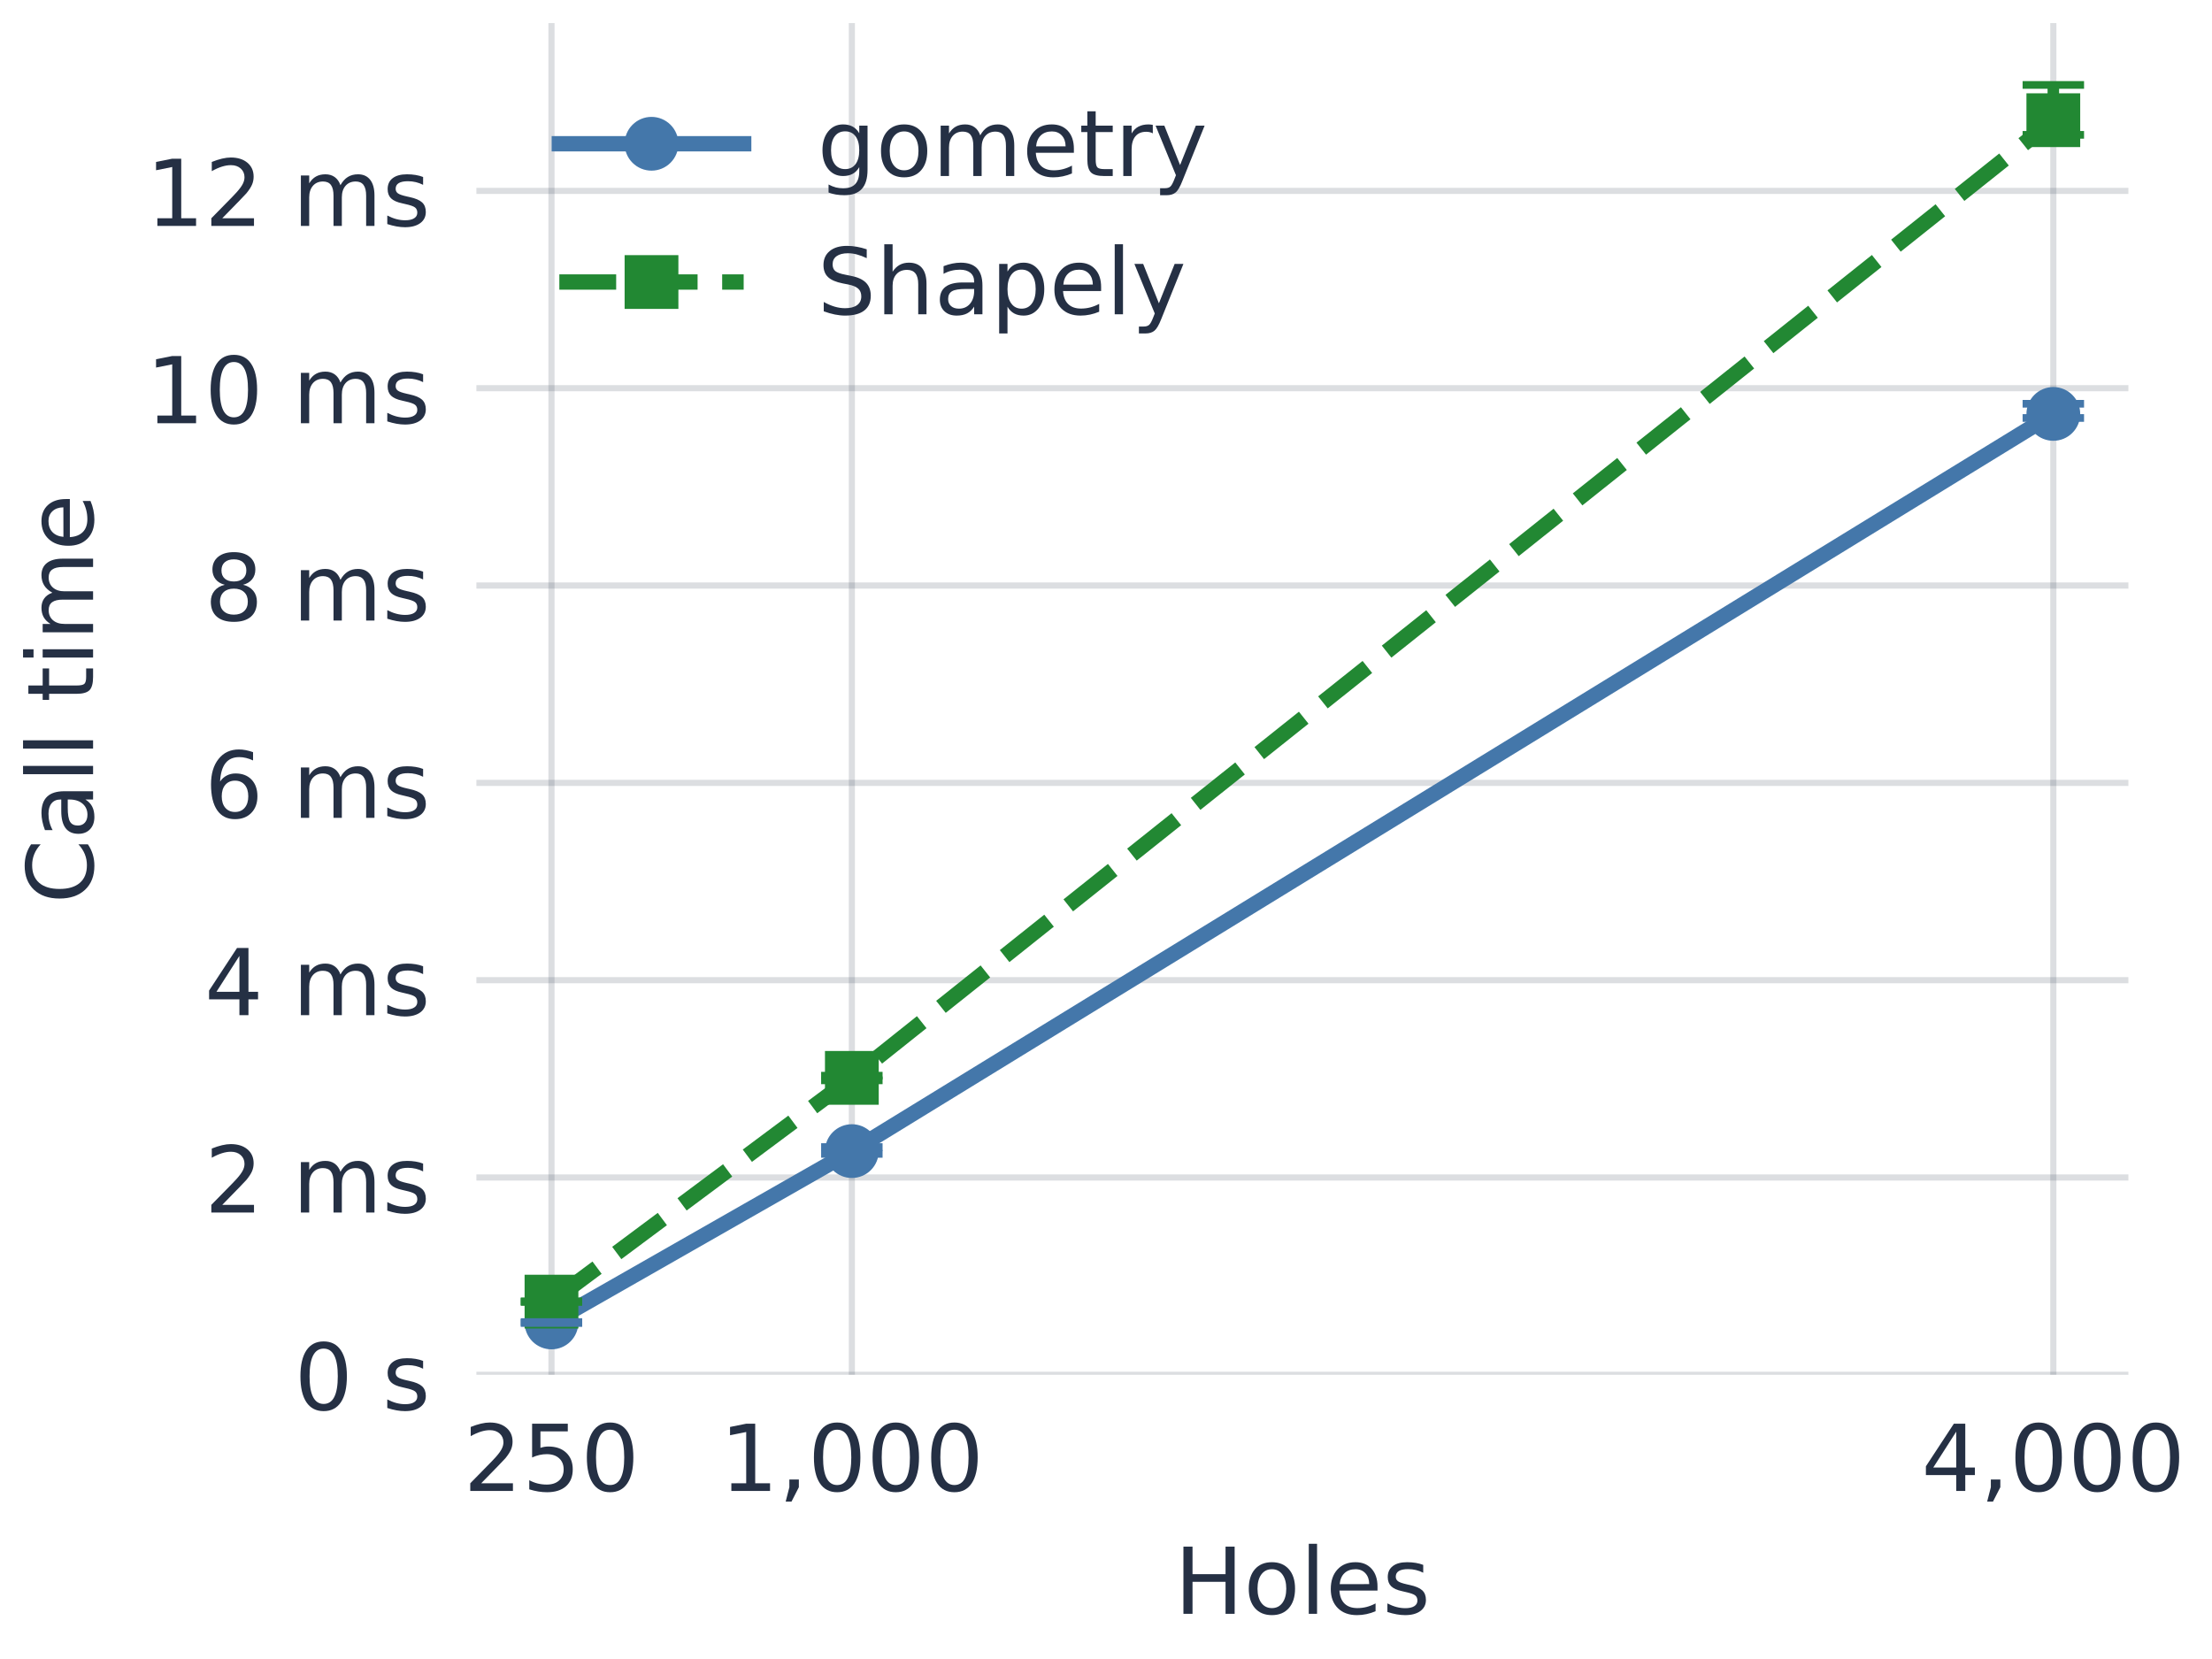
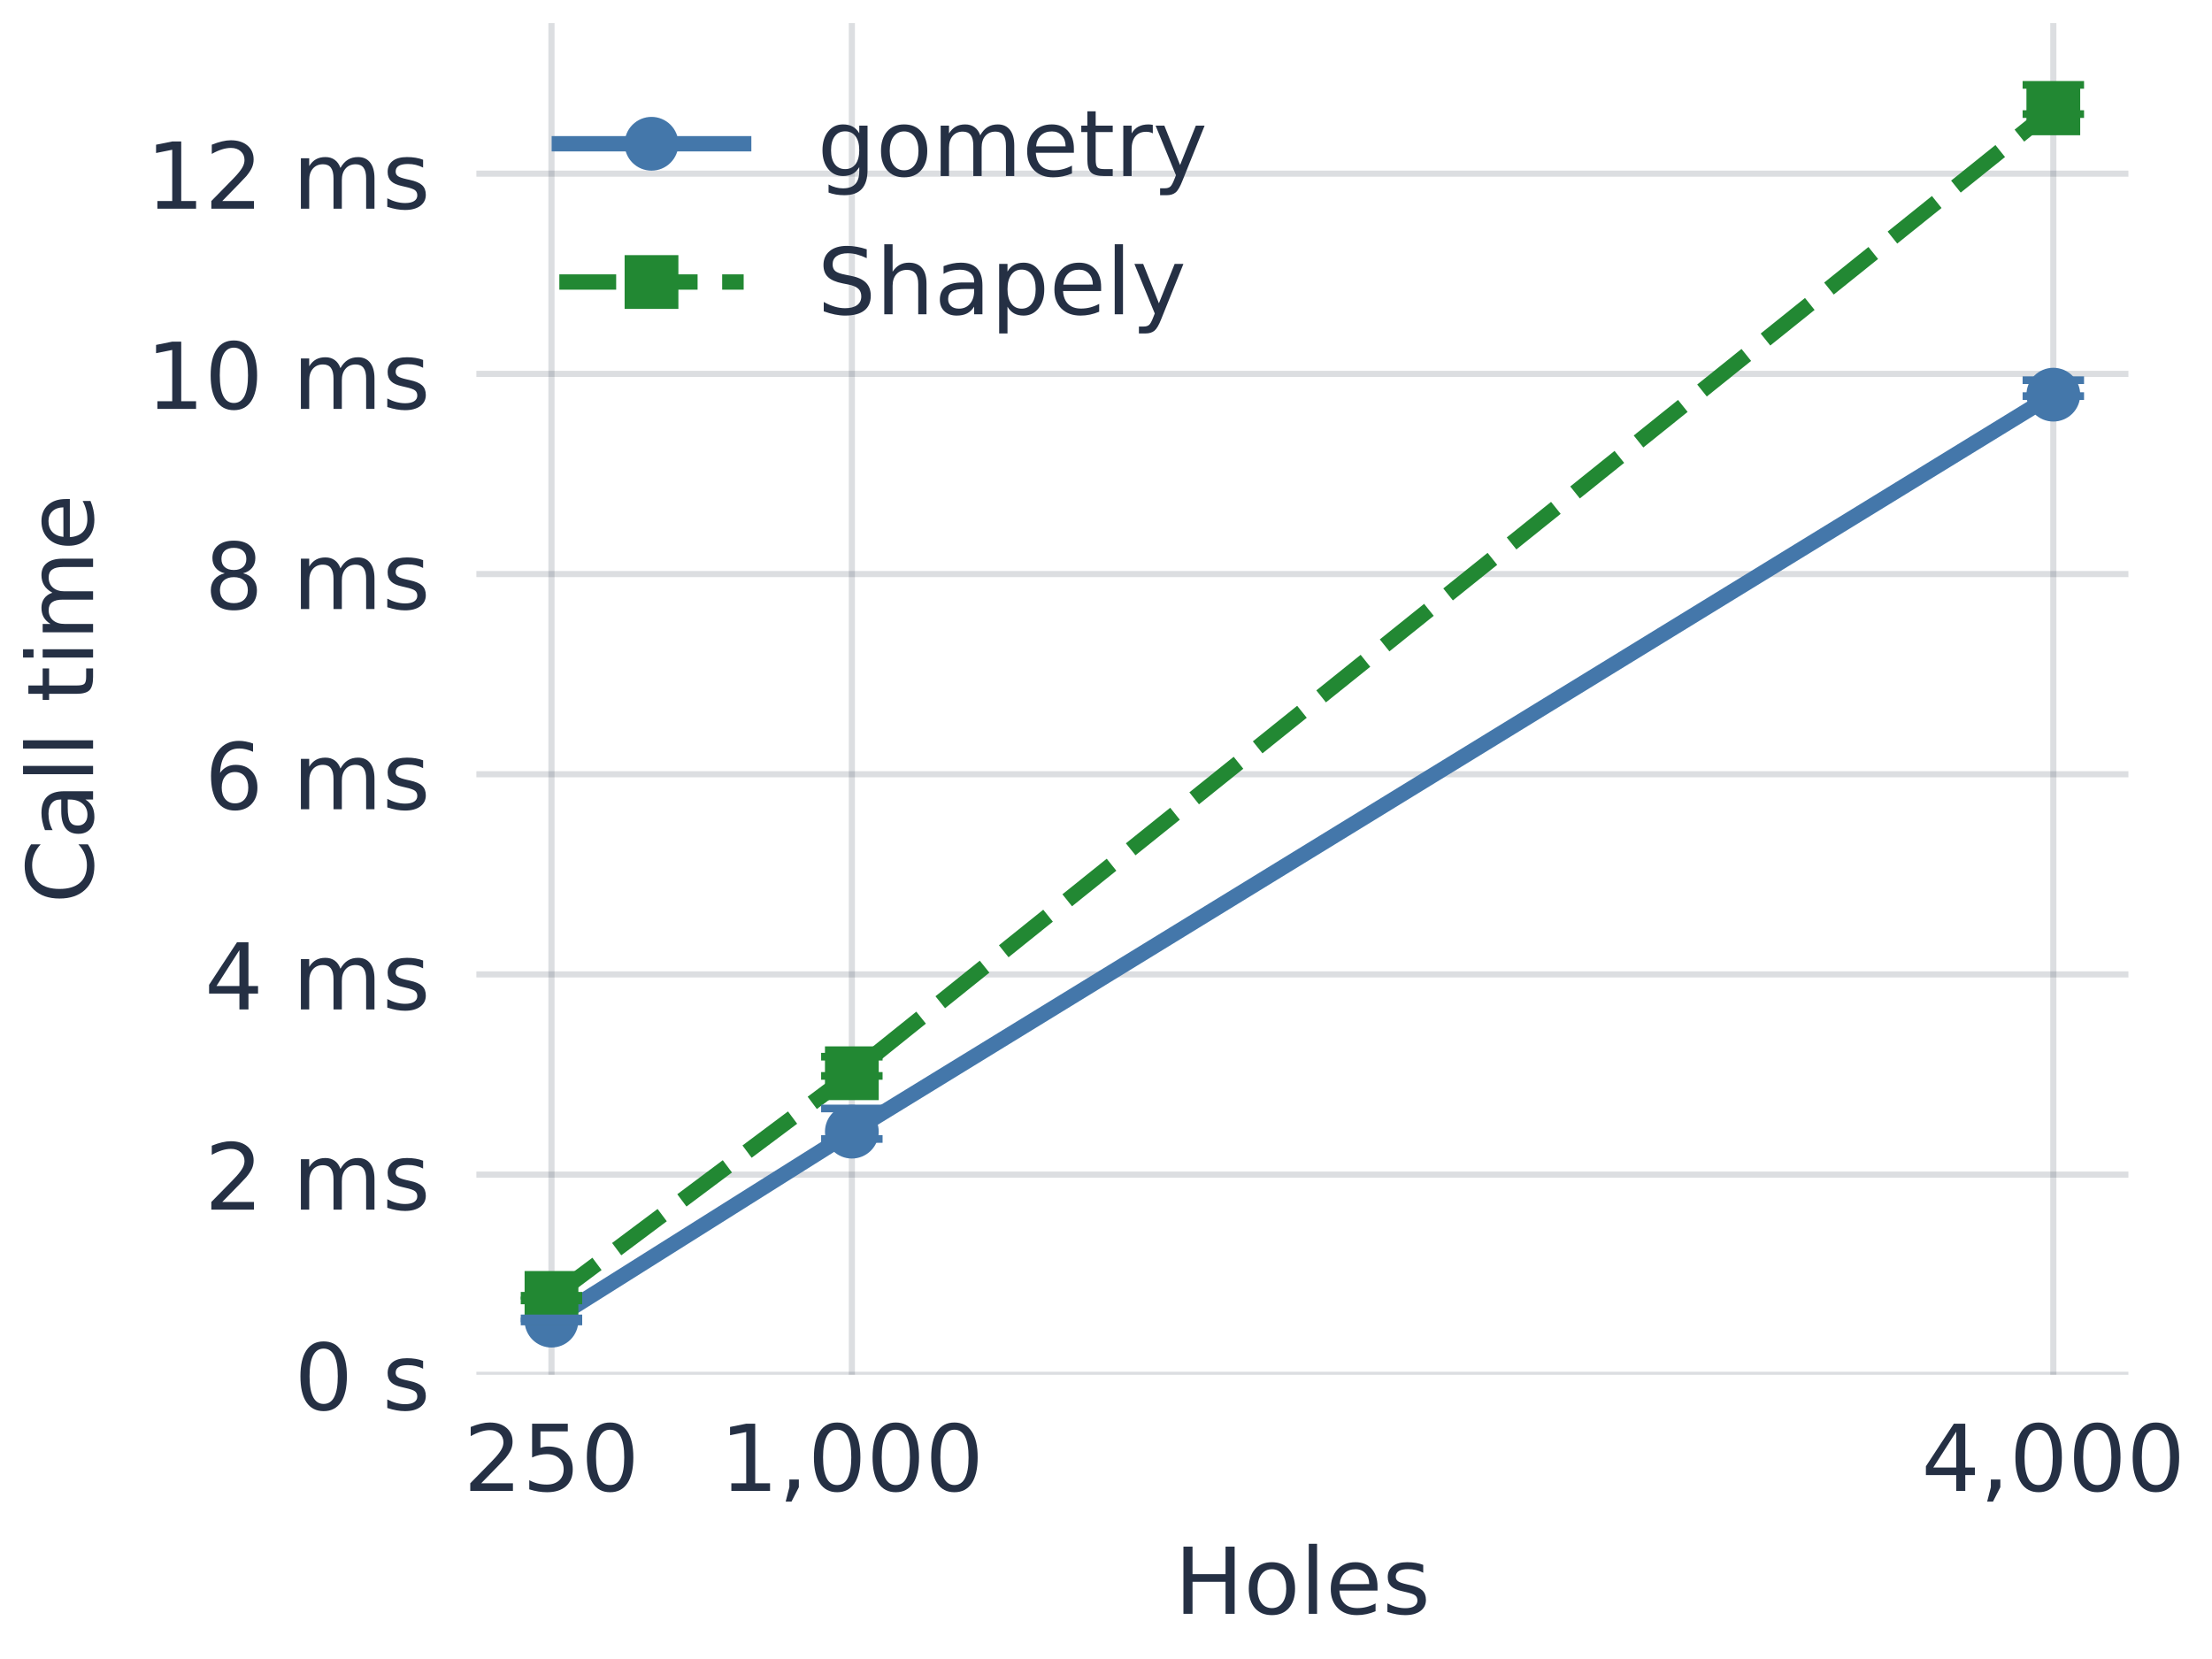
<svg xmlns="http://www.w3.org/2000/svg" xmlns:xlink="http://www.w3.org/1999/xlink" width="288pt" height="216pt" viewBox="0 0 288 216" version="1.1">
  <defs>
    <style type="text/css">*{stroke-linejoin: round; stroke-linecap: butt}</style>
  </defs>
  <g id="figure_1">
    <g id="patch_1">
      <path d="M 0 216 L 288 216 L 288 0 L 0 0 L 0 216 z " style="fill: none" />
    </g>
    <g id="axes_1">
      <g id="patch_2">
        <path d="M 62.025 178.999 L 277.118 178.999 L 277.118 3 L 62.025 3 L 62.025 178.999 z " style="fill: none" />
      </g>
      <g id="matplotlib.axis_1">
        <g id="xtick_1">
          <g id="line2d_1">
            <path d="M 71.802 178.999 L 71.802 3 " clip-path="url(#p53daf9d5aa)" style="fill: none; stroke: #253044; stroke-opacity: 0.16; stroke-width: 0.8; stroke-linecap: square" />
          </g>
          <g id="line2d_2" />
          <g id="text_1">
            <g style="fill: #253044" transform="translate(60.34939 194.116) scale(0.12 -0.12)">
              <defs>
                <path id="DejaVuSans-15" d="M 1228 531 L 3431 531 L 3431 0 L 469 0 L 469 531 Q 828 903 1448 1529 Q 2069 2156 2228 2338 Q 2531 2678 2651 2914 Q 2772 3150 2772 3378 Q 2772 3750 2511 3984 Q 2250 4219 1831 4219 Q 1534 4219 1204 4116 Q 875 4013 500 3803 L 500 4441 Q 881 4594 1212 4672 Q 1544 4750 1819 4750 Q 2544 4750 2975 4387 Q 3406 4025 3406 3419 Q 3406 3131 3298 2873 Q 3191 2616 2906 2266 Q 2828 2175 2409 1742 Q 1991 1309 1228 531 z " transform="scale(0.015625)" />
                <path id="DejaVuSans-18" d="M 691 4666 L 3169 4666 L 3169 4134 L 1269 4134 L 1269 2991 Q 1406 3038 1543 3061 Q 1681 3084 1819 3084 Q 2600 3084 3056 2656 Q 3513 2228 3513 1497 Q 3513 744 3044 326 Q 2575 -91 1722 -91 Q 1428 -91 1123 -41 Q 819 9 494 109 L 494 744 Q 775 591 1075 516 Q 1375 441 1709 441 Q 2250 441 2565 725 Q 2881 1009 2881 1497 Q 2881 1984 2565 2268 Q 2250 2553 1709 2553 Q 1456 2553 1204 2497 Q 953 2441 691 2322 L 691 4666 z " transform="scale(0.015625)" />
                <path id="DejaVuSans-13" d="M 2034 4250 Q 1547 4250 1301 3770 Q 1056 3291 1056 2328 Q 1056 1369 1301 889 Q 1547 409 2034 409 Q 2525 409 2770 889 Q 3016 1369 3016 2328 Q 3016 3291 2770 3770 Q 2525 4250 2034 4250 z M 2034 4750 Q 2819 4750 3233 4129 Q 3647 3509 3647 2328 Q 3647 1150 3233 529 Q 2819 -91 2034 -91 Q 1250 -91 836 529 Q 422 1150 422 2328 Q 422 3509 836 4129 Q 1250 4750 2034 4750 z " transform="scale(0.015625)" />
              </defs>
              <use xlink:href="#DejaVuSans-15" />
              <use xlink:href="#DejaVuSans-18" transform="translate(63.625 0)" />
              <use xlink:href="#DejaVuSans-13" transform="translate(127.25 0)" />
            </g>
          </g>
        </g>
        <g id="xtick_2">
          <g id="line2d_3">
            <path d="M 110.91 178.999 L 110.91 3 " clip-path="url(#p53daf9d5aa)" style="fill: none; stroke: #253044; stroke-opacity: 0.16; stroke-width: 0.8; stroke-linecap: square" />
          </g>
          <g id="line2d_4" />
          <g id="text_2">
            <g style="fill: #253044" transform="translate(93.73286 194.116) scale(0.12 -0.12)">
              <defs>
                <path id="DejaVuSans-14" d="M 794 531 L 1825 531 L 1825 4091 L 703 3866 L 703 4441 L 1819 4666 L 2450 4666 L 2450 531 L 3481 531 L 3481 0 L 794 0 L 794 531 z " transform="scale(0.015625)" />
                <path id="DejaVuSans-f" d="M 750 794 L 1409 794 L 1409 256 L 897 -744 L 494 -744 L 750 256 L 750 794 z " transform="scale(0.015625)" />
              </defs>
              <use xlink:href="#DejaVuSans-14" />
              <use xlink:href="#DejaVuSans-f" transform="translate(63.625 0)" />
              <use xlink:href="#DejaVuSans-13" transform="translate(95.40625 0)" />
              <use xlink:href="#DejaVuSans-13" transform="translate(159.0312 0)" />
              <use xlink:href="#DejaVuSans-13" transform="translate(222.6562 0)" />
            </g>
          </g>
        </g>
        <g id="xtick_3">
          <g id="line2d_5">
            <path d="M 267.341 178.999 L 267.341 3 " clip-path="url(#p53daf9d5aa)" style="fill: none; stroke: #253044; stroke-opacity: 0.16; stroke-width: 0.8; stroke-linecap: square" />
          </g>
          <g id="line2d_6" />
          <g id="text_3">
            <g style="fill: #253044" transform="translate(250.1643 194.116) scale(0.12 -0.12)">
              <defs>
                <path id="DejaVuSans-17" d="M 2419 4116 L 825 1625 L 2419 1625 L 2419 4116 z M 2253 4666 L 3047 4666 L 3047 1625 L 3713 1625 L 3713 1100 L 3047 1100 L 3047 0 L 2419 0 L 2419 1100 L 313 1100 L 313 1709 L 2253 4666 z " transform="scale(0.015625)" />
              </defs>
              <use xlink:href="#DejaVuSans-17" />
              <use xlink:href="#DejaVuSans-f" transform="translate(63.625 0)" />
              <use xlink:href="#DejaVuSans-13" transform="translate(95.40625 0)" />
              <use xlink:href="#DejaVuSans-13" transform="translate(159.0312 0)" />
              <use xlink:href="#DejaVuSans-13" transform="translate(222.6562 0)" />
            </g>
          </g>
        </g>
        <g id="text_4">
          <g style="fill: #253044" transform="translate(152.9037 210.1169) scale(0.12 -0.12)">
            <defs>
              <path id="DejaVuSans-2b" d="M 628 4666 L 1259 4666 L 1259 2753 L 3553 2753 L 3553 4666 L 4184 4666 L 4184 0 L 3553 0 L 3553 2222 L 1259 2222 L 1259 0 L 628 0 L 628 4666 z " transform="scale(0.015625)" />
              <path id="DejaVuSans-52" d="M 1959 3097 Q 1497 3097 1228 2736 Q 959 2375 959 1747 Q 959 1119 1226 758 Q 1494 397 1959 397 Q 2419 397 2687 759 Q 2956 1122 2956 1747 Q 2956 2369 2687 2733 Q 2419 3097 1959 3097 z M 1959 3584 Q 2709 3584 3137 3096 Q 3566 2609 3566 1747 Q 3566 888 3137 398 Q 2709 -91 1959 -91 Q 1206 -91 779 398 Q 353 888 353 1747 Q 353 2609 779 3096 Q 1206 3584 1959 3584 z " transform="scale(0.015625)" />
              <path id="DejaVuSans-4f" d="M 603 4863 L 1178 4863 L 1178 0 L 603 0 L 603 4863 z " transform="scale(0.015625)" />
              <path id="DejaVuSans-48" d="M 3597 1894 L 3597 1613 L 953 1613 Q 991 1019 1311 708 Q 1631 397 2203 397 Q 2534 397 2845 478 Q 3156 559 3463 722 L 3463 178 Q 3153 47 2828 -22 Q 2503 -91 2169 -91 Q 1331 -91 842 396 Q 353 884 353 1716 Q 353 2575 817 3079 Q 1281 3584 2069 3584 Q 2775 3584 3186 3129 Q 3597 2675 3597 1894 z M 3022 2063 Q 3016 2534 2758 2815 Q 2500 3097 2075 3097 Q 1594 3097 1305 2825 Q 1016 2553 972 2059 L 3022 2063 z " transform="scale(0.015625)" />
              <path id="DejaVuSans-56" d="M 2834 3397 L 2834 2853 Q 2591 2978 2328 3040 Q 2066 3103 1784 3103 Q 1356 3103 1142 2972 Q 928 2841 928 2578 Q 928 2378 1081 2264 Q 1234 2150 1697 2047 L 1894 2003 Q 2506 1872 2764 1633 Q 3022 1394 3022 966 Q 3022 478 2636 193 Q 2250 -91 1575 -91 Q 1294 -91 989 -36 Q 684 19 347 128 L 347 722 Q 666 556 975 473 Q 1284 391 1588 391 Q 1994 391 2212 530 Q 2431 669 2431 922 Q 2431 1156 2273 1281 Q 2116 1406 1581 1522 L 1381 1569 Q 847 1681 609 1914 Q 372 2147 372 2553 Q 372 3047 722 3315 Q 1072 3584 1716 3584 Q 2034 3584 2315 3537 Q 2597 3491 2834 3397 z " transform="scale(0.015625)" />
            </defs>
            <use xlink:href="#DejaVuSans-2b" />
            <use xlink:href="#DejaVuSans-52" transform="translate(75.20312 0)" />
            <use xlink:href="#DejaVuSans-4f" transform="translate(136.3906 0)" />
            <use xlink:href="#DejaVuSans-48" transform="translate(164.1719 0)" />
            <use xlink:href="#DejaVuSans-56" transform="translate(225.7031 0)" />
          </g>
        </g>
      </g>
      <g id="matplotlib.axis_2">
        <g id="ytick_1">
          <g id="line2d_7">
            <path d="M 62.025 178.999 L 277.118 178.999 " clip-path="url(#p53daf9d5aa)" style="fill: none; stroke: #253044; stroke-opacity: 0.16; stroke-width: 0.8; stroke-linecap: square" />
          </g>
          <g id="line2d_8" />
          <g id="text_5">
            <g style="fill: #253044" transform="translate(38.32493 183.5574) scale(0.12 -0.12)">
              <defs>
                <path id="DejaVuSans-3" transform="scale(0.015625)" />
              </defs>
              <use xlink:href="#DejaVuSans-13" />
              <use xlink:href="#DejaVuSans-3" transform="translate(63.625 0)" />
              <use xlink:href="#DejaVuSans-56" transform="translate(95.40625 0)" />
            </g>
          </g>
        </g>
        <g id="ytick_2">
          <g id="line2d_9">
-             <path d="M 62.025 153.308 L 277.118 153.308 " clip-path="url(#p53daf9d5aa)" style="fill: none; stroke: #253044; stroke-opacity: 0.16; stroke-width: 0.8; stroke-linecap: square" />
+             <path d="M 62.025 152.934 L 277.118 152.934 " clip-path="url(#p53daf9d5aa)" style="fill: none; stroke: #253044; stroke-opacity: 0.16; stroke-width: 0.8; stroke-linecap: square" />
          </g>
          <g id="line2d_10" />
          <g id="text_6">
-             <g style="fill: #253044" transform="translate(26.63618 157.8667) scale(0.12 -0.12)">
+             <g style="fill: #253044" transform="translate(26.63618 157.4927) scale(0.12 -0.12)">
              <defs>
                <path id="DejaVuSans-50" d="M 3328 2828 Q 3544 3216 3844 3400 Q 4144 3584 4550 3584 Q 5097 3584 5394 3201 Q 5691 2819 5691 2113 L 5691 0 L 5113 0 L 5113 2094 Q 5113 2597 4934 2840 Q 4756 3084 4391 3084 Q 3944 3084 3684 2787 Q 3425 2491 3425 1978 L 3425 0 L 2847 0 L 2847 2094 Q 2847 2600 2669 2842 Q 2491 3084 2119 3084 Q 1678 3084 1418 2786 Q 1159 2488 1159 1978 L 1159 0 L 581 0 L 581 3500 L 1159 3500 L 1159 2956 Q 1356 3278 1631 3431 Q 1906 3584 2284 3584 Q 2666 3584 2933 3390 Q 3200 3197 3328 2828 z " transform="scale(0.015625)" />
              </defs>
              <use xlink:href="#DejaVuSans-15" />
              <use xlink:href="#DejaVuSans-3" transform="translate(63.625 0)" />
              <use xlink:href="#DejaVuSans-50" transform="translate(95.40625 0)" />
              <use xlink:href="#DejaVuSans-56" transform="translate(192.8125 0)" />
            </g>
          </g>
        </g>
        <g id="ytick_3">
          <g id="line2d_11">
-             <path d="M 62.025 127.617 L 277.118 127.617 " clip-path="url(#p53daf9d5aa)" style="fill: none; stroke: #253044; stroke-opacity: 0.16; stroke-width: 0.8; stroke-linecap: square" />
+             <path d="M 62.025 126.869 L 277.118 126.869 " clip-path="url(#p53daf9d5aa)" style="fill: none; stroke: #253044; stroke-opacity: 0.16; stroke-width: 0.8; stroke-linecap: square" />
          </g>
          <g id="line2d_12" />
          <g id="text_7">
-             <g style="fill: #253044" transform="translate(26.63618 132.1761) scale(0.12 -0.12)">
+             <g style="fill: #253044" transform="translate(26.63618 131.428) scale(0.12 -0.12)">
              <use xlink:href="#DejaVuSans-17" />
              <use xlink:href="#DejaVuSans-3" transform="translate(63.625 0)" />
              <use xlink:href="#DejaVuSans-50" transform="translate(95.40625 0)" />
              <use xlink:href="#DejaVuSans-56" transform="translate(192.8125 0)" />
            </g>
          </g>
        </g>
        <g id="ytick_4">
          <g id="line2d_13">
-             <path d="M 62.025 101.927 L 277.118 101.927 " clip-path="url(#p53daf9d5aa)" style="fill: none; stroke: #253044; stroke-opacity: 0.16; stroke-width: 0.8; stroke-linecap: square" />
+             <path d="M 62.025 100.805 L 277.118 100.805 " clip-path="url(#p53daf9d5aa)" style="fill: none; stroke: #253044; stroke-opacity: 0.16; stroke-width: 0.8; stroke-linecap: square" />
          </g>
          <g id="line2d_14" />
          <g id="text_8">
-             <g style="fill: #253044" transform="translate(26.63618 106.4854) scale(0.12 -0.12)">
+             <g style="fill: #253044" transform="translate(26.63618 105.3633) scale(0.12 -0.12)">
              <defs>
                <path id="DejaVuSans-19" d="M 2113 2584 Q 1688 2584 1439 2293 Q 1191 2003 1191 1497 Q 1191 994 1439 701 Q 1688 409 2113 409 Q 2538 409 2786 701 Q 3034 994 3034 1497 Q 3034 2003 2786 2293 Q 2538 2584 2113 2584 z M 3366 4563 L 3366 3988 Q 3128 4100 2886 4159 Q 2644 4219 2406 4219 Q 1781 4219 1451 3797 Q 1122 3375 1075 2522 Q 1259 2794 1537 2939 Q 1816 3084 2150 3084 Q 2853 3084 3261 2657 Q 3669 2231 3669 1497 Q 3669 778 3244 343 Q 2819 -91 2113 -91 Q 1303 -91 875 529 Q 447 1150 447 2328 Q 447 3434 972 4092 Q 1497 4750 2381 4750 Q 2619 4750 2861 4703 Q 3103 4656 3366 4563 z " transform="scale(0.015625)" />
              </defs>
              <use xlink:href="#DejaVuSans-19" />
              <use xlink:href="#DejaVuSans-3" transform="translate(63.625 0)" />
              <use xlink:href="#DejaVuSans-50" transform="translate(95.40625 0)" />
              <use xlink:href="#DejaVuSans-56" transform="translate(192.8125 0)" />
            </g>
          </g>
        </g>
        <g id="ytick_5">
          <g id="line2d_15">
-             <path d="M 62.025 76.236 L 277.118 76.236 " clip-path="url(#p53daf9d5aa)" style="fill: none; stroke: #253044; stroke-opacity: 0.16; stroke-width: 0.8; stroke-linecap: square" />
+             <path d="M 62.025 74.74 L 277.118 74.74 " clip-path="url(#p53daf9d5aa)" style="fill: none; stroke: #253044; stroke-opacity: 0.16; stroke-width: 0.8; stroke-linecap: square" />
          </g>
          <g id="line2d_16" />
          <g id="text_9">
-             <g style="fill: #253044" transform="translate(26.63618 80.79474) scale(0.12 -0.12)">
+             <g style="fill: #253044" transform="translate(26.63618 79.29864) scale(0.12 -0.12)">
              <defs>
                <path id="DejaVuSans-1b" d="M 2034 2216 Q 1584 2216 1326 1975 Q 1069 1734 1069 1313 Q 1069 891 1326 650 Q 1584 409 2034 409 Q 2484 409 2743 651 Q 3003 894 3003 1313 Q 3003 1734 2745 1975 Q 2488 2216 2034 2216 z M 1403 2484 Q 997 2584 770 2862 Q 544 3141 544 3541 Q 544 4100 942 4425 Q 1341 4750 2034 4750 Q 2731 4750 3128 4425 Q 3525 4100 3525 3541 Q 3525 3141 3298 2862 Q 3072 2584 2669 2484 Q 3125 2378 3379 2068 Q 3634 1759 3634 1313 Q 3634 634 3220 271 Q 2806 -91 2034 -91 Q 1263 -91 848 271 Q 434 634 434 1313 Q 434 1759 690 2068 Q 947 2378 1403 2484 z M 1172 3481 Q 1172 3119 1398 2916 Q 1625 2713 2034 2713 Q 2441 2713 2670 2916 Q 2900 3119 2900 3481 Q 2900 3844 2670 4047 Q 2441 4250 2034 4250 Q 1625 4250 1398 4047 Q 1172 3844 1172 3481 z " transform="scale(0.015625)" />
              </defs>
              <use xlink:href="#DejaVuSans-1b" />
              <use xlink:href="#DejaVuSans-3" transform="translate(63.625 0)" />
              <use xlink:href="#DejaVuSans-50" transform="translate(95.40625 0)" />
              <use xlink:href="#DejaVuSans-56" transform="translate(192.8125 0)" />
            </g>
          </g>
        </g>
        <g id="ytick_6">
          <g id="line2d_17">
-             <path d="M 62.025 50.545 L 277.118 50.545 " clip-path="url(#p53daf9d5aa)" style="fill: none; stroke: #253044; stroke-opacity: 0.16; stroke-width: 0.8; stroke-linecap: square" />
+             <path d="M 62.025 48.675 L 277.118 48.675 " clip-path="url(#p53daf9d5aa)" style="fill: none; stroke: #253044; stroke-opacity: 0.16; stroke-width: 0.8; stroke-linecap: square" />
          </g>
          <g id="line2d_18" />
          <g id="text_10">
-             <g style="fill: #253044" transform="translate(19.00118 55.10407) scale(0.12 -0.12)">
+             <g style="fill: #253044" transform="translate(19.00118 53.23395) scale(0.12 -0.12)">
              <use xlink:href="#DejaVuSans-14" />
              <use xlink:href="#DejaVuSans-13" transform="translate(63.625 0)" />
              <use xlink:href="#DejaVuSans-3" transform="translate(127.25 0)" />
              <use xlink:href="#DejaVuSans-50" transform="translate(159.0312 0)" />
              <use xlink:href="#DejaVuSans-56" transform="translate(256.4375 0)" />
            </g>
          </g>
        </g>
        <g id="ytick_7">
          <g id="line2d_19">
-             <path d="M 62.025 24.855 L 277.118 24.855 " clip-path="url(#p53daf9d5aa)" style="fill: none; stroke: #253044; stroke-opacity: 0.16; stroke-width: 0.8; stroke-linecap: square" />
+             <path d="M 62.025 22.611 L 277.118 22.611 " clip-path="url(#p53daf9d5aa)" style="fill: none; stroke: #253044; stroke-opacity: 0.16; stroke-width: 0.8; stroke-linecap: square" />
          </g>
          <g id="line2d_20" />
          <g id="text_11">
-             <g style="fill: #253044" transform="translate(19.00118 29.4134) scale(0.12 -0.12)">
+             <g style="fill: #253044" transform="translate(19.00118 27.16925) scale(0.12 -0.12)">
              <use xlink:href="#DejaVuSans-14" />
              <use xlink:href="#DejaVuSans-15" transform="translate(63.625 0)" />
              <use xlink:href="#DejaVuSans-3" transform="translate(127.25 0)" />
              <use xlink:href="#DejaVuSans-50" transform="translate(159.0312 0)" />
              <use xlink:href="#DejaVuSans-56" transform="translate(256.4375 0)" />
            </g>
          </g>
        </g>
        <g id="text_12">
          <g style="fill: #253044" transform="translate(12.11837 117.662) rotate(-90) scale(0.12 -0.12)">
            <defs>
              <path id="DejaVuSans-26" d="M 4122 4306 L 4122 3641 Q 3803 3938 3442 4084 Q 3081 4231 2675 4231 Q 1875 4231 1450 3742 Q 1025 3253 1025 2328 Q 1025 1406 1450 917 Q 1875 428 2675 428 Q 3081 428 3442 575 Q 3803 722 4122 1019 L 4122 359 Q 3791 134 3420 21 Q 3050 -91 2638 -91 Q 1578 -91 968 557 Q 359 1206 359 2328 Q 359 3453 968 4101 Q 1578 4750 2638 4750 Q 3056 4750 3426 4639 Q 3797 4528 4122 4306 z " transform="scale(0.015625)" />
              <path id="DejaVuSans-44" d="M 2194 1759 Q 1497 1759 1228 1600 Q 959 1441 959 1056 Q 959 750 1161 570 Q 1363 391 1709 391 Q 2188 391 2477 730 Q 2766 1069 2766 1631 L 2766 1759 L 2194 1759 z M 3341 1997 L 3341 0 L 2766 0 L 2766 531 Q 2569 213 2275 61 Q 1981 -91 1556 -91 Q 1019 -91 701 211 Q 384 513 384 1019 Q 384 1609 779 1909 Q 1175 2209 1959 2209 L 2766 2209 L 2766 2266 Q 2766 2663 2505 2880 Q 2244 3097 1772 3097 Q 1472 3097 1187 3025 Q 903 2953 641 2809 L 641 3341 Q 956 3463 1253 3523 Q 1550 3584 1831 3584 Q 2591 3584 2966 3190 Q 3341 2797 3341 1997 z " transform="scale(0.015625)" />
              <path id="DejaVuSans-57" d="M 1172 4494 L 1172 3500 L 2356 3500 L 2356 3053 L 1172 3053 L 1172 1153 Q 1172 725 1289 603 Q 1406 481 1766 481 L 2356 481 L 2356 0 L 1766 0 Q 1100 0 847 248 Q 594 497 594 1153 L 594 3053 L 172 3053 L 172 3500 L 594 3500 L 594 4494 L 1172 4494 z " transform="scale(0.015625)" />
              <path id="DejaVuSans-4c" d="M 603 3500 L 1178 3500 L 1178 0 L 603 0 L 603 3500 z M 603 4863 L 1178 4863 L 1178 4134 L 603 4134 L 603 4863 z " transform="scale(0.015625)" />
            </defs>
            <use xlink:href="#DejaVuSans-26" />
            <use xlink:href="#DejaVuSans-44" transform="translate(69.82812 0)" />
            <use xlink:href="#DejaVuSans-4f" transform="translate(131.1094 0)" />
            <use xlink:href="#DejaVuSans-4f" transform="translate(158.8906 0)" />
            <use xlink:href="#DejaVuSans-3" transform="translate(186.6719 0)" />
            <use xlink:href="#DejaVuSans-57" transform="translate(218.4531 0)" />
            <use xlink:href="#DejaVuSans-4c" transform="translate(257.6562 0)" />
            <use xlink:href="#DejaVuSans-50" transform="translate(285.4375 0)" />
            <use xlink:href="#DejaVuSans-48" transform="translate(382.8438 0)" />
          </g>
        </g>
      </g>
      <g id="line2d_21">
-         <path d="M 71.802 172.183 L 110.91 149.873 L 267.341 53.891 " clip-path="url(#p53daf9d5aa)" style="fill: none; stroke: #4477aa; stroke-width: 2; stroke-linecap: square" />
+         <path d="M 71.802 171.947 L 110.91 147.341 L 267.341 51.384 " clip-path="url(#p53daf9d5aa)" style="fill: none; stroke: #4477aa; stroke-width: 2; stroke-linecap: square" />
        <defs>
          <path id="m4e5c353c37" d="M 0 3 C 0.796 3 1.559 2.684 2.121 2.121 C 2.684 1.559 3 0.796 3 0 C 3 -0.796 2.684 -1.559 2.121 -2.121 C 1.559 -2.684 0.796 -3 0 -3 C -0.796 -3 -1.559 -2.684 -2.121 -2.121 C -2.684 -1.559 -3 -0.796 -3 0 C -3 0.796 -2.684 1.559 -2.121 2.121 C -1.559 2.684 -0.796 3 0 3 z " style="stroke: #4477aa" />
        </defs>
        <g clip-path="url(#p53daf9d5aa)">
-           <use xlink:href="#m4e5c353c37" x="71.802" y="172.183" style="fill: #4477aa; stroke: #4477aa" />
-           <use xlink:href="#m4e5c353c37" x="110.91" y="149.873" style="fill: #4477aa; stroke: #4477aa" />
-           <use xlink:href="#m4e5c353c37" x="267.341" y="53.891" style="fill: #4477aa; stroke: #4477aa" />
+           <use xlink:href="#m4e5c353c37" x="71.802" y="171.947" style="fill: #4477aa; stroke: #4477aa" />
+           <use xlink:href="#m4e5c353c37" x="110.91" y="147.341" style="fill: #4477aa; stroke: #4477aa" />
+           <use xlink:href="#m4e5c353c37" x="267.341" y="51.384" style="fill: #4477aa; stroke: #4477aa" />
        </g>
      </g>
      <g id="line2d_22">
-         <path d="M 71.802 169.47 L 110.91 140.337 L 267.341 15.649 " clip-path="url(#p53daf9d5aa)" style="fill: none; stroke-dasharray: 7.4,3.2; stroke-dashoffset: 0; stroke: #228833; stroke-width: 2" />
+         <path d="M 71.802 168.987 L 110.91 139.736 L 267.341 14.11 " clip-path="url(#p53daf9d5aa)" style="fill: none; stroke-dasharray: 7.4,3.2; stroke-dashoffset: 0; stroke: #228833; stroke-width: 2" />
        <defs>
          <path id="m59efee9241" d="M -3 3 L 3 3 L 3 -3 L -3 -3 z " style="stroke: #228833; stroke-linejoin: miter" />
        </defs>
        <g clip-path="url(#p53daf9d5aa)">
-           <use xlink:href="#m59efee9241" x="71.802" y="169.47" style="fill: #228833; stroke: #228833; stroke-linejoin: miter" />
-           <use xlink:href="#m59efee9241" x="110.91" y="140.337" style="fill: #228833; stroke: #228833; stroke-linejoin: miter" />
-           <use xlink:href="#m59efee9241" x="267.341" y="15.649" style="fill: #228833; stroke: #228833; stroke-linejoin: miter" />
+           <use xlink:href="#m59efee9241" x="71.802" y="168.987" style="fill: #228833; stroke: #228833; stroke-linejoin: miter" />
+           <use xlink:href="#m59efee9241" x="110.91" y="139.736" style="fill: #228833; stroke: #228833; stroke-linejoin: miter" />
+           <use xlink:href="#m59efee9241" x="267.341" y="14.11" style="fill: #228833; stroke: #228833; stroke-linejoin: miter" />
        </g>
      </g>
      <g id="LineCollection_1">
-         <path d="M 71.802 172.254 L 71.802 172.135 " clip-path="url(#p53daf9d5aa)" style="fill: none; stroke: #4477aa; stroke-width: 1.5" />
+         <path d="M 71.802 172.051 L 71.802 171.655 " clip-path="url(#p53daf9d5aa)" style="fill: none; stroke: #4477aa; stroke-width: 1.5" />
      </g>
      <g id="line2d_23">
        <defs>
          <path id="m83a3b47bb3" d="M 4 0 L -4 -0 " style="stroke: #4477aa" />
        </defs>
        <g clip-path="url(#p53daf9d5aa)">
-           <use xlink:href="#m83a3b47bb3" x="71.802" y="172.254" style="fill: #4477aa; stroke: #4477aa" />
+           <use xlink:href="#m83a3b47bb3" x="71.802" y="172.051" style="fill: #4477aa; stroke: #4477aa" />
        </g>
      </g>
      <g id="line2d_24">
        <g clip-path="url(#p53daf9d5aa)">
-           <use xlink:href="#m83a3b47bb3" x="71.802" y="172.135" style="fill: #4477aa; stroke: #4477aa" />
+           <use xlink:href="#m83a3b47bb3" x="71.802" y="171.655" style="fill: #4477aa; stroke: #4477aa" />
        </g>
      </g>
      <g id="LineCollection_2">
-         <path d="M 110.91 150.238 L 110.91 149.343 " clip-path="url(#p53daf9d5aa)" style="fill: none; stroke: #4477aa; stroke-width: 1.5" />
+         <path d="M 110.91 148.295 L 110.91 144.322 " clip-path="url(#p53daf9d5aa)" style="fill: none; stroke: #4477aa; stroke-width: 1.5" />
      </g>
      <g id="line2d_25">
        <g clip-path="url(#p53daf9d5aa)">
-           <use xlink:href="#m83a3b47bb3" x="110.91" y="150.238" style="fill: #4477aa; stroke: #4477aa" />
+           <use xlink:href="#m83a3b47bb3" x="110.91" y="148.295" style="fill: #4477aa; stroke: #4477aa" />
        </g>
      </g>
      <g id="line2d_26">
        <g clip-path="url(#p53daf9d5aa)">
-           <use xlink:href="#m83a3b47bb3" x="110.91" y="149.343" style="fill: #4477aa; stroke: #4477aa" />
+           <use xlink:href="#m83a3b47bb3" x="110.91" y="144.322" style="fill: #4477aa; stroke: #4477aa" />
        </g>
      </g>
      <g id="LineCollection_3">
-         <path d="M 267.341 54.418 L 267.341 52.568 " clip-path="url(#p53daf9d5aa)" style="fill: none; stroke: #4477aa; stroke-width: 1.5" />
+         <path d="M 267.341 51.568 L 267.341 49.5 " clip-path="url(#p53daf9d5aa)" style="fill: none; stroke: #4477aa; stroke-width: 1.5" />
      </g>
      <g id="line2d_27">
        <g clip-path="url(#p53daf9d5aa)">
-           <use xlink:href="#m83a3b47bb3" x="267.341" y="54.418" style="fill: #4477aa; stroke: #4477aa" />
+           <use xlink:href="#m83a3b47bb3" x="267.341" y="51.568" style="fill: #4477aa; stroke: #4477aa" />
        </g>
      </g>
      <g id="line2d_28">
        <g clip-path="url(#p53daf9d5aa)">
-           <use xlink:href="#m83a3b47bb3" x="267.341" y="52.568" style="fill: #4477aa; stroke: #4477aa" />
+           <use xlink:href="#m83a3b47bb3" x="267.341" y="49.5" style="fill: #4477aa; stroke: #4477aa" />
        </g>
      </g>
      <g id="LineCollection_4">
-         <path d="M 71.802 169.515 L 71.802 169.432 " clip-path="url(#p53daf9d5aa)" style="fill: none; stroke: #228833; stroke-width: 1.5" />
+         <path d="M 71.802 169.311 L 71.802 168.708 " clip-path="url(#p53daf9d5aa)" style="fill: none; stroke: #228833; stroke-width: 1.5" />
      </g>
      <g id="line2d_29">
        <defs>
          <path id="mb35ccb0ca6" d="M 4 0 L -4 -0 " style="stroke: #228833" />
        </defs>
        <g clip-path="url(#p53daf9d5aa)">
-           <use xlink:href="#mb35ccb0ca6" x="71.802" y="169.515" style="fill: #228833; stroke: #228833" />
+           <use xlink:href="#mb35ccb0ca6" x="71.802" y="169.311" style="fill: #228833; stroke: #228833" />
        </g>
      </g>
      <g id="line2d_30">
        <g clip-path="url(#p53daf9d5aa)">
-           <use xlink:href="#mb35ccb0ca6" x="71.802" y="169.432" style="fill: #228833; stroke: #228833" />
+           <use xlink:href="#mb35ccb0ca6" x="71.802" y="168.708" style="fill: #228833; stroke: #228833" />
        </g>
      </g>
      <g id="LineCollection_5">
-         <path d="M 110.91 140.661 L 110.91 140.053 " clip-path="url(#p53daf9d5aa)" style="fill: none; stroke: #228833; stroke-width: 1.5" />
+         <path d="M 110.91 140.085 L 110.91 137.579 " clip-path="url(#p53daf9d5aa)" style="fill: none; stroke: #228833; stroke-width: 1.5" />
      </g>
      <g id="line2d_31">
        <g clip-path="url(#p53daf9d5aa)">
-           <use xlink:href="#mb35ccb0ca6" x="110.91" y="140.661" style="fill: #228833; stroke: #228833" />
+           <use xlink:href="#mb35ccb0ca6" x="110.91" y="140.085" style="fill: #228833; stroke: #228833" />
        </g>
      </g>
      <g id="line2d_32">
        <g clip-path="url(#p53daf9d5aa)">
-           <use xlink:href="#mb35ccb0ca6" x="110.91" y="140.053" style="fill: #228833; stroke: #228833" />
+           <use xlink:href="#mb35ccb0ca6" x="110.91" y="137.579" style="fill: #228833; stroke: #228833" />
        </g>
      </g>
      <g id="LineCollection_6">
-         <path d="M 267.341 17.559 L 267.341 11.06 " clip-path="url(#p53daf9d5aa)" style="fill: none; stroke: #228833; stroke-width: 1.5" />
+         <path d="M 267.341 14.853 L 267.341 11.05 " clip-path="url(#p53daf9d5aa)" style="fill: none; stroke: #228833; stroke-width: 1.5" />
      </g>
      <g id="line2d_33">
        <g clip-path="url(#p53daf9d5aa)">
-           <use xlink:href="#mb35ccb0ca6" x="267.341" y="17.559" style="fill: #228833; stroke: #228833" />
+           <use xlink:href="#mb35ccb0ca6" x="267.341" y="14.853" style="fill: #228833; stroke: #228833" />
        </g>
      </g>
      <g id="line2d_34">
        <g clip-path="url(#p53daf9d5aa)">
-           <use xlink:href="#mb35ccb0ca6" x="267.341" y="11.06" style="fill: #228833; stroke: #228833" />
+           <use xlink:href="#mb35ccb0ca6" x="267.341" y="11.05" style="fill: #228833; stroke: #228833" />
        </g>
      </g>
      <g id="legend_1">
        <g id="line2d_35">
          <path d="M 72.825 18.718 L 84.825 18.718 L 96.825 18.718 " style="fill: none; stroke: #4477aa; stroke-width: 2; stroke-linecap: square" />
          <g>
            <use xlink:href="#m4e5c353c37" x="84.825" y="18.718" style="fill: #4477aa; stroke: #4477aa" />
          </g>
        </g>
        <g id="text_13">
          <g style="fill: #253044" transform="translate(106.4249 22.91837) scale(0.12 -0.12)">
            <defs>
              <path id="DejaVuSans-4a" d="M 2906 1791 Q 2906 2416 2648 2759 Q 2391 3103 1925 3103 Q 1463 3103 1205 2759 Q 947 2416 947 1791 Q 947 1169 1205 825 Q 1463 481 1925 481 Q 2391 481 2648 825 Q 2906 1169 2906 1791 z M 3481 434 Q 3481 -459 3084 -895 Q 2688 -1331 1869 -1331 Q 1566 -1331 1297 -1286 Q 1028 -1241 775 -1147 L 775 -588 Q 1028 -725 1275 -790 Q 1522 -856 1778 -856 Q 2344 -856 2625 -561 Q 2906 -266 2906 331 L 2906 616 Q 2728 306 2450 153 Q 2172 0 1784 0 Q 1141 0 747 490 Q 353 981 353 1791 Q 353 2603 747 3093 Q 1141 3584 1784 3584 Q 2172 3584 2450 3431 Q 2728 3278 2906 2969 L 2906 3500 L 3481 3500 L 3481 434 z " transform="scale(0.015625)" />
              <path id="DejaVuSans-55" d="M 2631 2963 Q 2534 3019 2420 3045 Q 2306 3072 2169 3072 Q 1681 3072 1420 2755 Q 1159 2438 1159 1844 L 1159 0 L 581 0 L 581 3500 L 1159 3500 L 1159 2956 Q 1341 3275 1631 3429 Q 1922 3584 2338 3584 Q 2397 3584 2469 3576 Q 2541 3569 2628 3553 L 2631 2963 z " transform="scale(0.015625)" />
              <path id="DejaVuSans-5c" d="M 2059 -325 Q 1816 -950 1584 -1140 Q 1353 -1331 966 -1331 L 506 -1331 L 506 -850 L 844 -850 Q 1081 -850 1212 -737 Q 1344 -625 1503 -206 L 1606 56 L 191 3500 L 800 3500 L 1894 763 L 2988 3500 L 3597 3500 L 2059 -325 z " transform="scale(0.015625)" />
            </defs>
            <use xlink:href="#DejaVuSans-4a" />
            <use xlink:href="#DejaVuSans-52" transform="translate(63.48438 0)" />
            <use xlink:href="#DejaVuSans-50" transform="translate(124.6719 0)" />
            <use xlink:href="#DejaVuSans-48" transform="translate(222.0781 0)" />
            <use xlink:href="#DejaVuSans-57" transform="translate(283.6094 0)" />
            <use xlink:href="#DejaVuSans-55" transform="translate(322.8125 0)" />
            <use xlink:href="#DejaVuSans-5c" transform="translate(363.9219 0)" />
          </g>
        </g>
        <g id="line2d_36">
          <path d="M 72.825 36.719 L 84.825 36.719 L 96.825 36.719 " style="fill: none; stroke-dasharray: 7.4,3.2; stroke-dashoffset: 0; stroke: #228833; stroke-width: 2" />
          <g>
            <use xlink:href="#m59efee9241" x="84.825" y="36.719" style="fill: #228833; stroke: #228833; stroke-linejoin: miter" />
          </g>
        </g>
        <g id="text_14">
          <g style="fill: #253044" transform="translate(106.4249 40.9193) scale(0.12 -0.12)">
            <defs>
              <path id="DejaVuSans-36" d="M 3425 4513 L 3425 3897 Q 3066 4069 2747 4153 Q 2428 4238 2131 4238 Q 1616 4238 1336 4038 Q 1056 3838 1056 3469 Q 1056 3159 1242 3001 Q 1428 2844 1947 2747 L 2328 2669 Q 3034 2534 3370 2195 Q 3706 1856 3706 1288 Q 3706 609 3251 259 Q 2797 -91 1919 -91 Q 1588 -91 1214 -16 Q 841 59 441 206 L 441 856 Q 825 641 1194 531 Q 1563 422 1919 422 Q 2459 422 2753 634 Q 3047 847 3047 1241 Q 3047 1584 2836 1778 Q 2625 1972 2144 2069 L 1759 2144 Q 1053 2284 737 2584 Q 422 2884 422 3419 Q 422 4038 858 4394 Q 1294 4750 2059 4750 Q 2388 4750 2728 4690 Q 3069 4631 3425 4513 z " transform="scale(0.015625)" />
              <path id="DejaVuSans-4b" d="M 3513 2113 L 3513 0 L 2938 0 L 2938 2094 Q 2938 2591 2744 2837 Q 2550 3084 2163 3084 Q 1697 3084 1428 2787 Q 1159 2491 1159 1978 L 1159 0 L 581 0 L 581 4863 L 1159 4863 L 1159 2956 Q 1366 3272 1645 3428 Q 1925 3584 2291 3584 Q 2894 3584 3203 3211 Q 3513 2838 3513 2113 z " transform="scale(0.015625)" />
              <path id="DejaVuSans-53" d="M 1159 525 L 1159 -1331 L 581 -1331 L 581 3500 L 1159 3500 L 1159 2969 Q 1341 3281 1617 3432 Q 1894 3584 2278 3584 Q 2916 3584 3314 3078 Q 3713 2572 3713 1747 Q 3713 922 3314 415 Q 2916 -91 2278 -91 Q 1894 -91 1617 61 Q 1341 213 1159 525 z M 3116 1747 Q 3116 2381 2855 2742 Q 2594 3103 2138 3103 Q 1681 3103 1420 2742 Q 1159 2381 1159 1747 Q 1159 1113 1420 752 Q 1681 391 2138 391 Q 2594 391 2855 752 Q 3116 1113 3116 1747 z " transform="scale(0.015625)" />
            </defs>
            <use xlink:href="#DejaVuSans-36" />
            <use xlink:href="#DejaVuSans-4b" transform="translate(63.48438 0)" />
            <use xlink:href="#DejaVuSans-44" transform="translate(126.8594 0)" />
            <use xlink:href="#DejaVuSans-53" transform="translate(188.1406 0)" />
            <use xlink:href="#DejaVuSans-48" transform="translate(251.625 0)" />
            <use xlink:href="#DejaVuSans-4f" transform="translate(313.1562 0)" />
            <use xlink:href="#DejaVuSans-5c" transform="translate(340.9375 0)" />
          </g>
        </g>
      </g>
    </g>
  </g>
  <defs>
    <clipPath id="p53daf9d5aa">
      <rect x="62.025" y="3" width="215.093" height="175.999" />
    </clipPath>
  </defs>
</svg>
